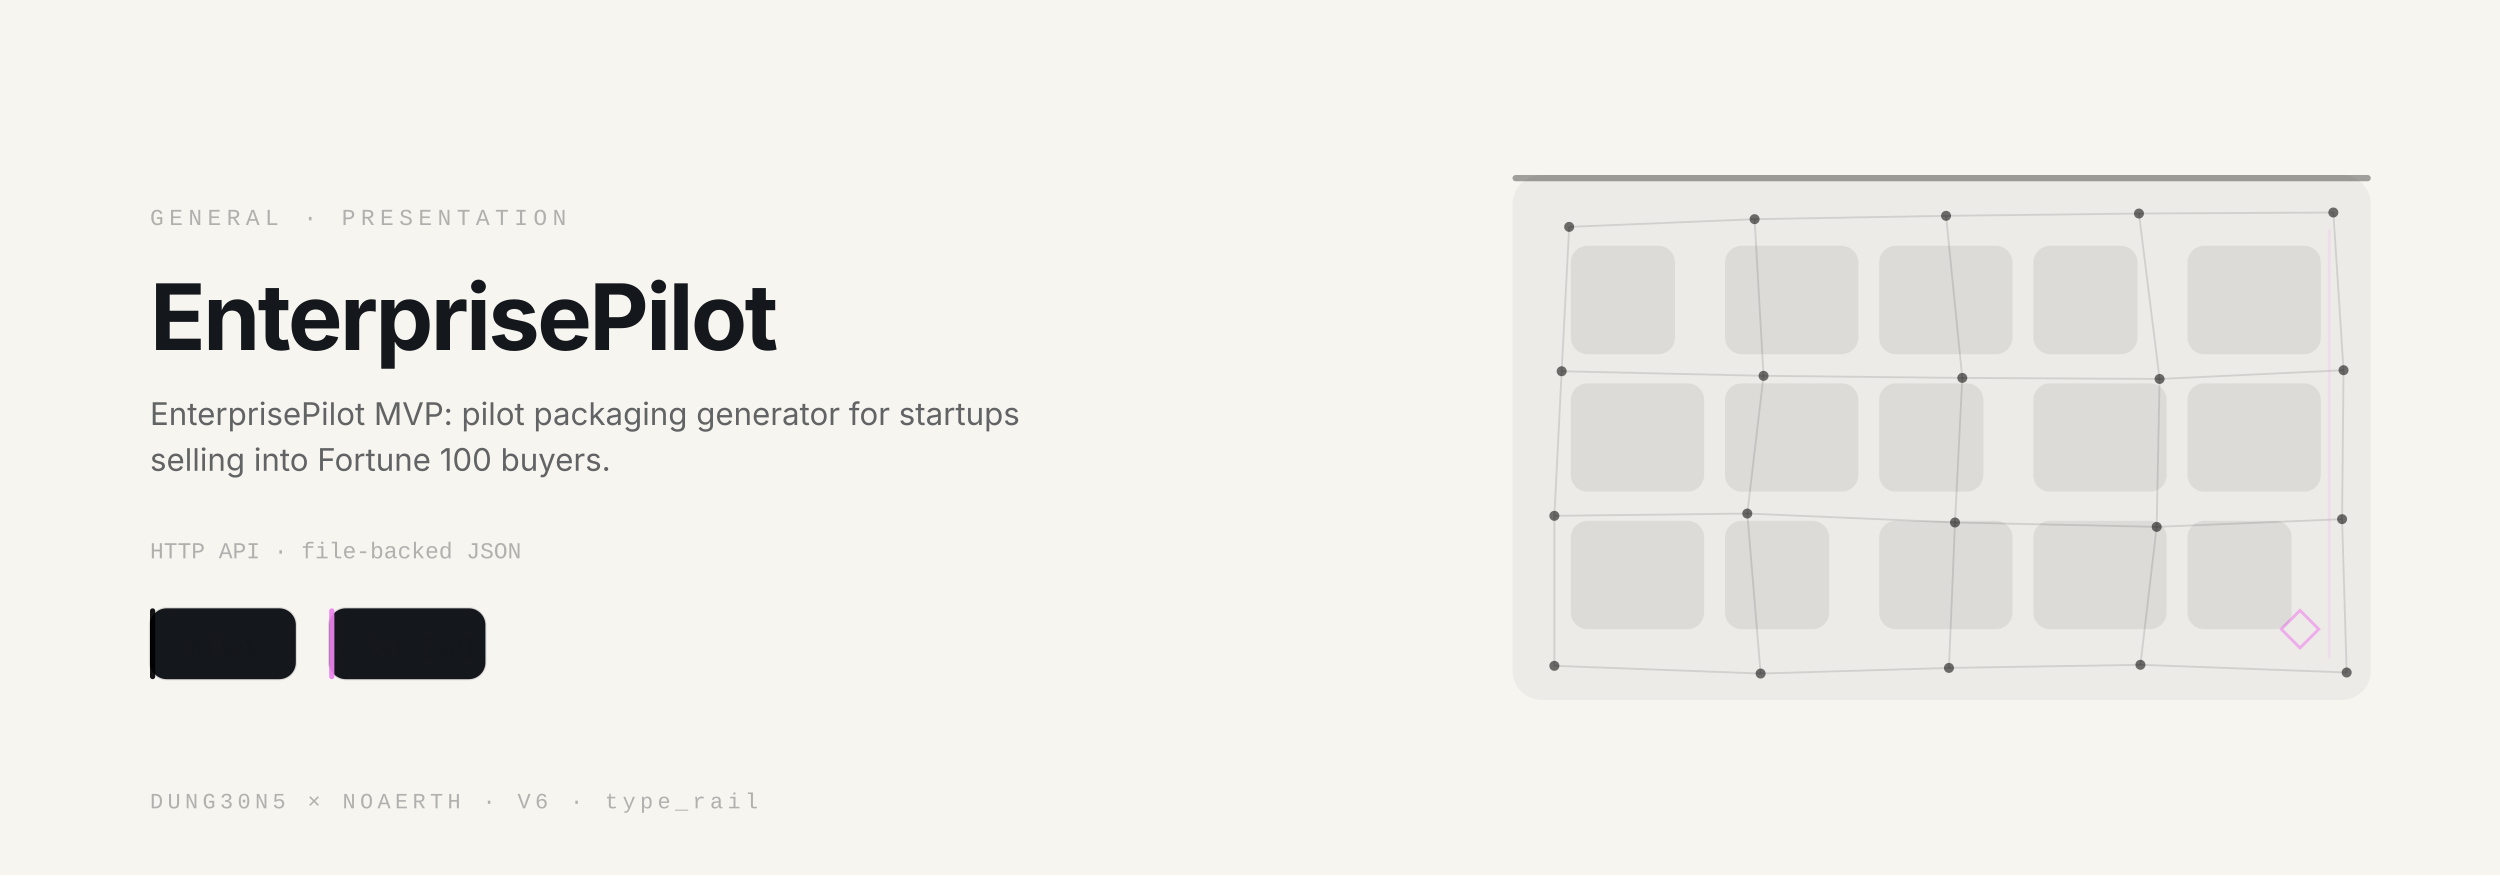
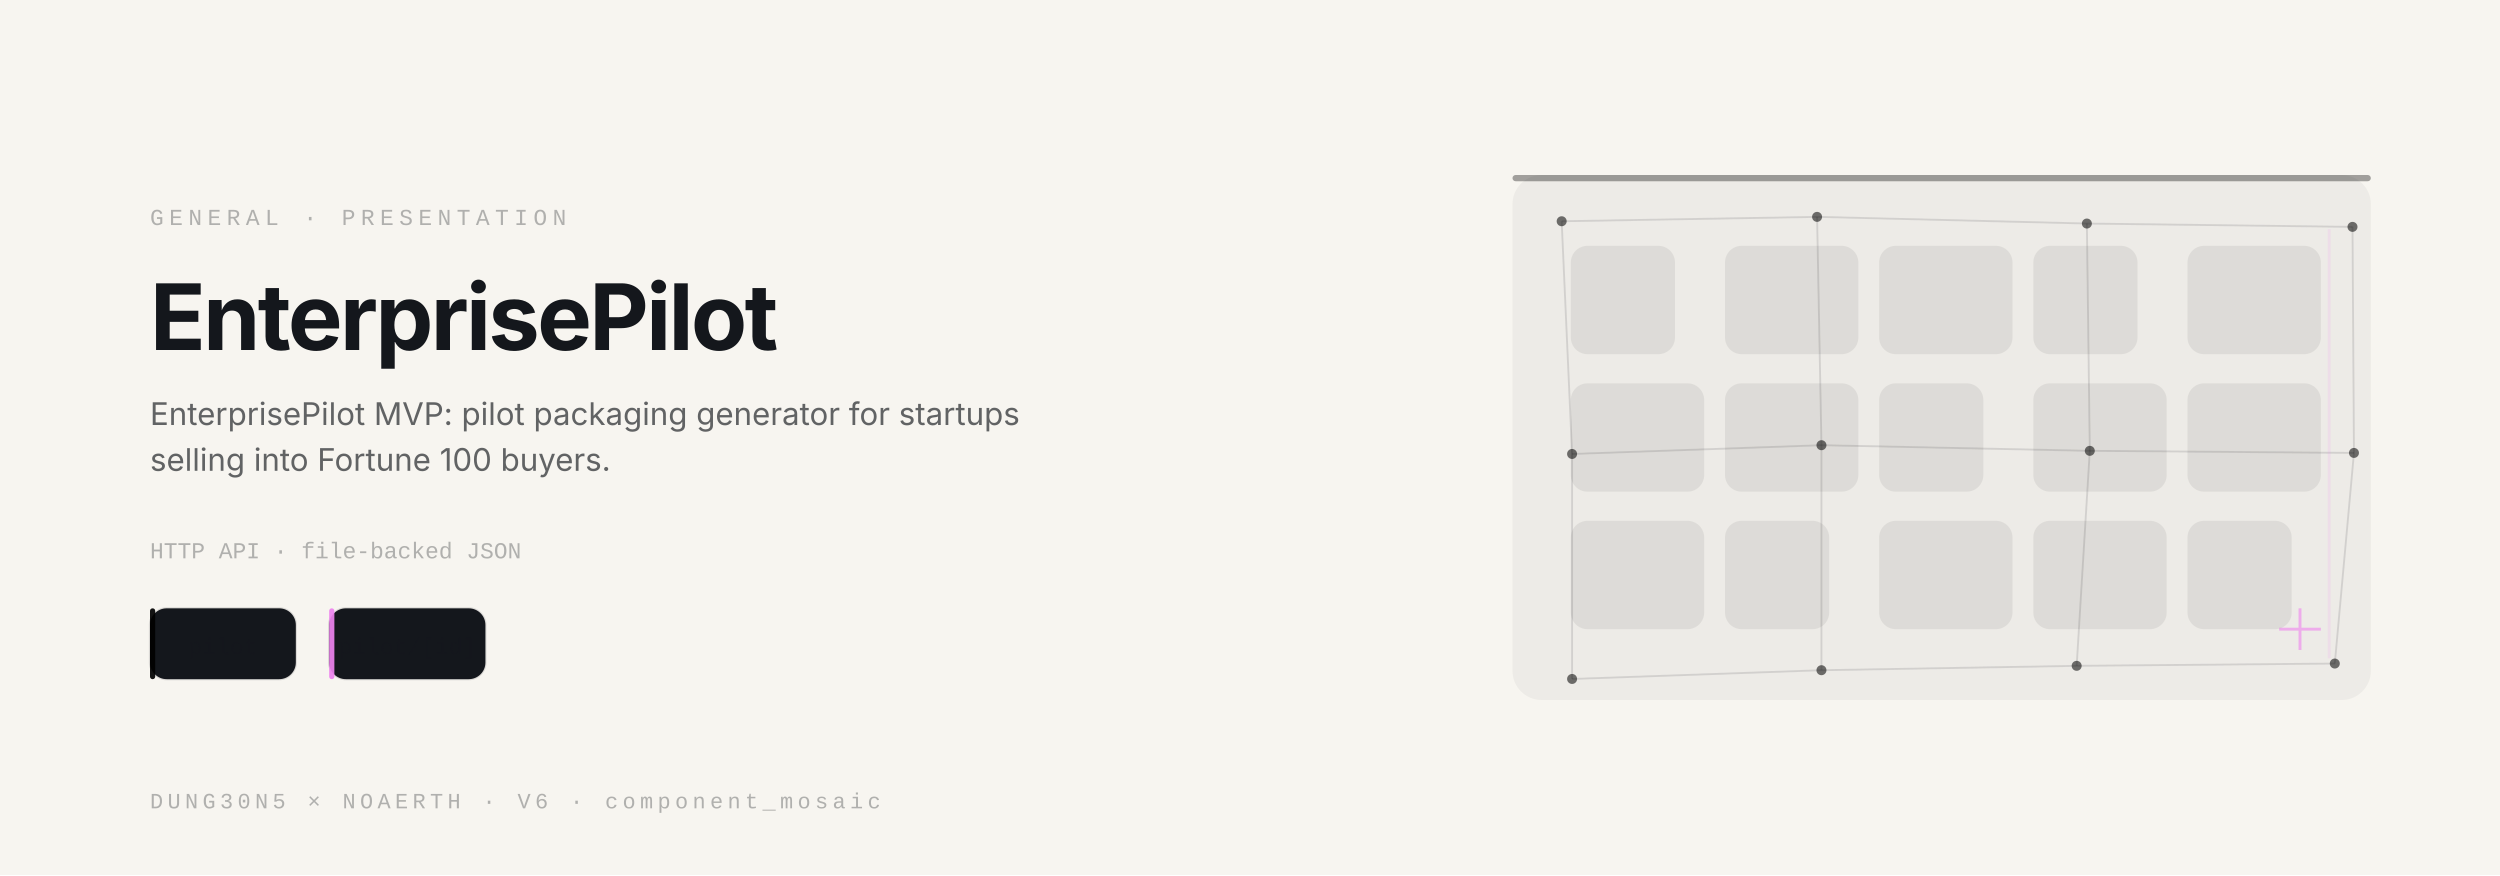
<svg xmlns="http://www.w3.org/2000/svg" viewBox="0 0 1200 420" width="1200" height="420" role="img" aria-label="EnterprisePilot: a composed grid assembles and a sweep resolves it">
  <rect width="1200" height="420" fill="#f7f5f0" />
  <text x="72" y="108" font-family="ui-monospace, SFMono-Regular, Menlo, Monaco, Consolas, 'Liberation Mono', monospace" font-size="11" letter-spacing="2.6" fill="#14171c4f">GENERAL · PRESENTATION</text>
  <text x="72" y="168" font-family="-apple-system, BlinkMacSystemFont, 'Segoe UI', Inter, Helvetica, Arial, sans-serif" font-size="44" font-weight="660" letter-spacing="-1.2" fill="#14171c">EnterprisePilot</text>
  <text x="72" y="204" font-family="-apple-system, BlinkMacSystemFont, 'Segoe UI', Inter, Helvetica, Arial, sans-serif" font-size="15" fill="#14171ca8">EnterprisePilot MVP: pilot packaging generator for startups</text>
  <text x="72" y="226" font-family="-apple-system, BlinkMacSystemFont, 'Segoe UI', Inter, Helvetica, Arial, sans-serif" font-size="15" fill="#14171ca8">selling into Fortune 100 buyers.</text>
  <text x="72" y="268" font-family="ui-monospace, SFMono-Regular, Menlo, Monaco, Consolas, 'Liberation Mono', monospace" font-size="11" fill="#14171c4f">HTTP API · file-backed JSON</text>
  <rect x="72.0" y="292.0" width="70.0" height="34.0" rx="8" fill="#14171c" stroke="#14171c1f" stroke-width="1.1" />
  <rect x="72.0" y="292.0" width="2.5" height="34.0" rx="1.2" fill="mint" opacity="0.92" />
  <text x="107.0" y="314" font-family="ui-monospace, SFMono-Regular, Menlo, Monaco, Consolas, 'Liberation Mono', monospace" font-size="11" fill="#14171c" fill-opacity="0.82" text-anchor="middle">pilot</text>
  <rect x="158.0" y="292.0" width="75.0" height="34.0" rx="8" fill="#14171c" stroke="#14171c1f" stroke-width="1.1" />
  <rect x="158.0" y="292.0" width="2.5" height="34.0" rx="1.2" fill="violet" opacity="0.92" />
  <text x="195.5" y="314" font-family="ui-monospace, SFMono-Regular, Menlo, Monaco, Consolas, 'Liberation Mono', monospace" font-size="11" fill="#14171c" fill-opacity="0.82" text-anchor="middle">pilot/[id]</text>
  <rect x="726.0" y="84.0" width="412.0" height="252.0" rx="14" fill="mint" fill-opacity="0.04" />
  <rect x="729.0" y="87.0" width="406.0" height="246.0" rx="12" fill="none" stroke="mint" stroke-width="1" stroke-opacity="0.18" />
-   <line x1="753.2" y1="108.9" x2="842.2" y2="105.2" stroke="#14171c1f" stroke-width="0.9" />
-   <line x1="753.2" y1="108.9" x2="749.6" y2="178.2" stroke="#14171c1f" stroke-width="0.9" />
-   <line x1="842.2" y1="105.2" x2="934.1" y2="103.6" stroke="#14171c1f" stroke-width="0.9" />
-   <line x1="842.2" y1="105.2" x2="846.5" y2="180.4" stroke="#14171c1f" stroke-width="0.9" />
-   <line x1="934.1" y1="103.6" x2="1026.7" y2="102.5" stroke="#14171c1f" stroke-width="0.9" />
-   <line x1="934.1" y1="103.6" x2="941.9" y2="181.4" stroke="#14171c1f" stroke-width="0.9" />
-   <line x1="1026.7" y1="102.5" x2="1120.0" y2="102.0" stroke="#14171c1f" stroke-width="0.9" />
-   <line x1="1026.7" y1="102.5" x2="1036.6" y2="181.9" stroke="#14171c1f" stroke-width="0.9" />
-   <line x1="1120.0" y1="102.0" x2="1124.9" y2="177.7" stroke="#14171c1f" stroke-width="0.9" />
-   <line x1="749.6" y1="178.2" x2="846.5" y2="180.4" stroke="#14171c1f" stroke-width="0.9" />
-   <line x1="749.6" y1="178.2" x2="746.1" y2="247.6" stroke="#14171c1f" stroke-width="0.9" />
-   <line x1="846.5" y1="180.4" x2="941.9" y2="181.4" stroke="#14171c1f" stroke-width="0.9" />
-   <line x1="846.5" y1="180.4" x2="838.7" y2="246.5" stroke="#14171c1f" stroke-width="0.9" />
-   <line x1="941.9" y1="181.4" x2="1036.6" y2="181.9" stroke="#14171c1f" stroke-width="0.9" />
-   <line x1="941.9" y1="181.4" x2="938.4" y2="250.8" stroke="#14171c1f" stroke-width="0.9" />
-   <line x1="1036.6" y1="181.9" x2="1124.9" y2="177.7" stroke="#14171c1f" stroke-width="0.9" />
-   <line x1="1036.6" y1="181.9" x2="1035.2" y2="252.9" stroke="#14171c1f" stroke-width="0.9" />
-   <line x1="1124.9" y1="177.7" x2="1124.2" y2="249.2" stroke="#14171c1f" stroke-width="0.9" />
-   <line x1="746.1" y1="247.6" x2="838.7" y2="246.5" stroke="#14171c1f" stroke-width="0.9" />
-   <line x1="746.1" y1="247.6" x2="746.1" y2="319.6" stroke="#14171c1f" stroke-width="0.9" />
-   <line x1="838.7" y1="246.5" x2="938.4" y2="250.8" stroke="#14171c1f" stroke-width="0.9" />
-   <line x1="838.7" y1="246.5" x2="845.1" y2="323.3" stroke="#14171c1f" stroke-width="0.9" />
-   <line x1="938.4" y1="250.8" x2="1035.2" y2="252.9" stroke="#14171c1f" stroke-width="0.9" />
-   <line x1="938.4" y1="250.8" x2="935.5" y2="320.6" stroke="#14171c1f" stroke-width="0.9" />
-   <line x1="1035.2" y1="252.9" x2="1124.2" y2="249.2" stroke="#14171c1f" stroke-width="0.9" />
-   <line x1="1035.2" y1="252.9" x2="1027.4" y2="319.1" stroke="#14171c1f" stroke-width="0.9" />
-   <line x1="1124.2" y1="249.2" x2="1126.4" y2="322.8" stroke="#14171c1f" stroke-width="0.9" />
-   <line x1="746.1" y1="319.6" x2="845.1" y2="323.3" stroke="#14171c1f" stroke-width="0.9" />
-   <line x1="845.1" y1="323.3" x2="935.5" y2="320.6" stroke="#14171c1f" stroke-width="0.9" />
-   <line x1="935.5" y1="320.6" x2="1027.4" y2="319.1" stroke="#14171c1f" stroke-width="0.9" />
-   <line x1="1027.4" y1="319.1" x2="1126.4" y2="322.8" stroke="#14171c1f" stroke-width="0.9" />
-   <circle cx="753.2" cy="108.9" r="2.4" fill="mint" opacity="0.55" />
-   <circle cx="842.2" cy="105.2" r="2.4" fill="mint" opacity="0.55" />
-   <circle cx="934.1" cy="103.6" r="2.4" fill="mint" opacity="0.55" />
-   <circle cx="1026.7" cy="102.5" r="2.4" fill="mint" opacity="0.55" />
-   <circle cx="1120.0" cy="102.0" r="2.4" fill="mint" opacity="0.55" />
-   <circle cx="749.6" cy="178.2" r="2.4" fill="mint" opacity="0.55" />
-   <circle cx="846.5" cy="180.4" r="2.4" fill="mint" opacity="0.55" />
-   <circle cx="941.9" cy="181.4" r="2.4" fill="mint" opacity="0.55" />
-   <circle cx="1036.6" cy="181.9" r="2.4" fill="mint" opacity="0.55" />
-   <circle cx="1124.9" cy="177.7" r="2.4" fill="mint" opacity="0.55" />
-   <circle cx="746.1" cy="247.6" r="2.4" fill="mint" opacity="0.55" />
-   <circle cx="838.7" cy="246.5" r="2.4" fill="mint" opacity="0.55" />
-   <circle cx="938.4" cy="250.8" r="2.4" fill="mint" opacity="0.55" />
-   <circle cx="1035.2" cy="252.9" r="2.4" fill="mint" opacity="0.55" />
-   <circle cx="1124.2" cy="249.2" r="2.4" fill="mint" opacity="0.55" />
-   <circle cx="746.1" cy="319.6" r="2.4" fill="mint" opacity="0.55" />
-   <circle cx="845.1" cy="323.3" r="2.4" fill="mint" opacity="0.55" />
-   <circle cx="935.5" cy="320.6" r="2.4" fill="mint" opacity="0.55" />
-   <circle cx="1027.4" cy="319.1" r="2.4" fill="mint" opacity="0.55" />
-   <circle cx="1126.4" cy="322.8" r="2.4" fill="mint" opacity="0.55" />
+   <line x1="749.6" y1="106.2" x2="872.2" y2="104.1" stroke="#14171c1f" stroke-width="0.9" />
+   <line x1="749.6" y1="106.2" x2="754.6" y2="217.9" stroke="#14171c1f" stroke-width="0.9" />
+   <line x1="872.2" y1="104.1" x2="1001.7" y2="107.3" stroke="#14171c1f" stroke-width="0.9" />
+   <line x1="872.2" y1="104.1" x2="874.3" y2="213.7" stroke="#14171c1f" stroke-width="0.9" />
+   <line x1="1001.7" y1="107.3" x2="1129.2" y2="108.9" stroke="#14171c1f" stroke-width="0.9" />
+   <line x1="1001.7" y1="107.3" x2="1003.1" y2="216.4" stroke="#14171c1f" stroke-width="0.9" />
+   <line x1="1129.2" y1="108.9" x2="1129.9" y2="217.4" stroke="#14171c1f" stroke-width="0.9" />
+   <line x1="754.6" y1="217.9" x2="874.3" y2="213.7" stroke="#14171c1f" stroke-width="0.9" />
+   <line x1="754.6" y1="217.9" x2="754.6" y2="325.9" stroke="#14171c1f" stroke-width="0.9" />
+   <line x1="874.3" y1="213.7" x2="1003.1" y2="216.4" stroke="#14171c1f" stroke-width="0.9" />
+   <line x1="874.3" y1="213.7" x2="874.3" y2="321.7" stroke="#14171c1f" stroke-width="0.9" />
+   <line x1="1003.1" y1="216.4" x2="1129.9" y2="217.4" stroke="#14171c1f" stroke-width="0.9" />
+   <line x1="1003.1" y1="216.4" x2="996.8" y2="319.6" stroke="#14171c1f" stroke-width="0.9" />
+   <line x1="1129.9" y1="217.4" x2="1120.7" y2="318.5" stroke="#14171c1f" stroke-width="0.9" />
+   <line x1="754.6" y1="325.9" x2="874.3" y2="321.7" stroke="#14171c1f" stroke-width="0.9" />
+   <line x1="874.3" y1="321.7" x2="996.8" y2="319.6" stroke="#14171c1f" stroke-width="0.9" />
+   <line x1="996.8" y1="319.6" x2="1120.7" y2="318.5" stroke="#14171c1f" stroke-width="0.9" />
+   <circle cx="749.6" cy="106.2" r="2.4" fill="mint" opacity="0.55" />
+   <circle cx="872.2" cy="104.1" r="2.4" fill="mint" opacity="0.55" />
+   <circle cx="1001.7" cy="107.3" r="2.4" fill="mint" opacity="0.55" />
+   <circle cx="1129.2" cy="108.9" r="2.4" fill="mint" opacity="0.55" />
+   <circle cx="754.6" cy="217.9" r="2.4" fill="mint" opacity="0.55" />
+   <circle cx="874.3" cy="213.7" r="2.4" fill="mint" opacity="0.55" />
+   <circle cx="1003.1" cy="216.4" r="2.4" fill="mint" opacity="0.55" />
+   <circle cx="1129.9" cy="217.4" r="2.4" fill="mint" opacity="0.55" />
+   <circle cx="754.6" cy="325.9" r="2.4" fill="mint" opacity="0.55" />
+   <circle cx="874.3" cy="321.7" r="2.4" fill="mint" opacity="0.55" />
+   <circle cx="996.8" cy="319.6" r="2.4" fill="mint" opacity="0.55" />
+   <circle cx="1120.7" cy="318.5" r="2.4" fill="mint" opacity="0.55" />
  <rect x="726.0" y="84.0" width="412.0" height="3" rx="1.5" fill="mint" opacity="0.35" />
-   <path d="M1095.0 302.0 l9 -9 l9 9 l-9 9 z" fill="none" stroke="violet" stroke-width="1.4" opacity="0.6" />
+   <path d="M1094.0 302.0 h20 M1104.0 292.0 v20" stroke="violet" stroke-width="1.4" opacity="0.6" />
  <rect x="754" y="118" width="50" height="52" rx="8" fill="mint" fill-opacity="0.08" stroke="mint" stroke-width="1" stroke-opacity="0.4" opacity="0.85" />
  <rect x="828" y="118" width="64" height="52" rx="8" fill="mint" fill-opacity="0.08" stroke="mint" stroke-width="1" stroke-opacity="0.4" opacity="0.85" />
  <rect x="902" y="118" width="64" height="52" rx="8" fill="mint" fill-opacity="0.08" stroke="mint" stroke-width="1" stroke-opacity="0.4" opacity="0.85" />
  <rect x="976" y="118" width="50" height="52" rx="8" fill="mint" fill-opacity="0.08" stroke="mint" stroke-width="1" stroke-opacity="0.4" opacity="0.85" />
  <rect x="1050" y="118" width="64" height="52" rx="8" fill="mint" fill-opacity="0.08" stroke="mint" stroke-width="1" stroke-opacity="0.4" opacity="0.85" />
  <rect x="754" y="184" width="64" height="52" rx="8" fill="mint" fill-opacity="0.08" stroke="mint" stroke-width="1" stroke-opacity="0.4" opacity="0.85" />
  <rect x="828" y="184" width="64" height="52" rx="8" fill="mint" fill-opacity="0.08" stroke="mint" stroke-width="1" stroke-opacity="0.4" opacity="0.85" />
  <rect x="902" y="184" width="50" height="52" rx="8" fill="mint" fill-opacity="0.08" stroke="mint" stroke-width="1" stroke-opacity="0.4" opacity="0.85" />
  <rect x="976" y="184" width="64" height="52" rx="8" fill="mint" fill-opacity="0.08" stroke="mint" stroke-width="1" stroke-opacity="0.4" opacity="0.85" />
  <rect x="1050" y="184" width="64" height="52" rx="8" fill="mint" fill-opacity="0.08" stroke="mint" stroke-width="1" stroke-opacity="0.4" opacity="0.85" />
  <rect x="754" y="250" width="64" height="52" rx="8" fill="mint" fill-opacity="0.08" stroke="mint" stroke-width="1" stroke-opacity="0.4" opacity="0.85" />
  <rect x="828" y="250" width="50" height="52" rx="8" fill="mint" fill-opacity="0.08" stroke="mint" stroke-width="1" stroke-opacity="0.4" opacity="0.85" />
  <rect x="902" y="250" width="64" height="52" rx="8" fill="mint" fill-opacity="0.08" stroke="mint" stroke-width="1" stroke-opacity="0.4" opacity="0.85" />
  <rect x="976" y="250" width="64" height="52" rx="8" fill="mint" fill-opacity="0.08" stroke="mint" stroke-width="1" stroke-opacity="0.4" opacity="0.85" />
  <rect x="1050" y="250" width="50" height="52" rx="8" fill="mint" fill-opacity="0.08" stroke="mint" stroke-width="1" stroke-opacity="0.4" opacity="0.85" />
  <line x1="1118" y1="110" x2="1118" y2="316" stroke="violet" stroke-width="1.4" opacity="0.14" />
-   <text x="72" y="388" font-family="ui-monospace, SFMono-Regular, Menlo, Monaco, Consolas, 'Liberation Mono', monospace" font-size="10.5" letter-spacing="2.1" fill="#14171c4f">DUNG30N5 × NOAERTH · V6 · type_rail</text>
+   <text x="72" y="388" font-family="ui-monospace, SFMono-Regular, Menlo, Monaco, Consolas, 'Liberation Mono', monospace" font-size="10.5" letter-spacing="2.1" fill="#14171c4f">DUNG30N5 × NOAERTH · V6 · component_mosaic</text>
</svg>
